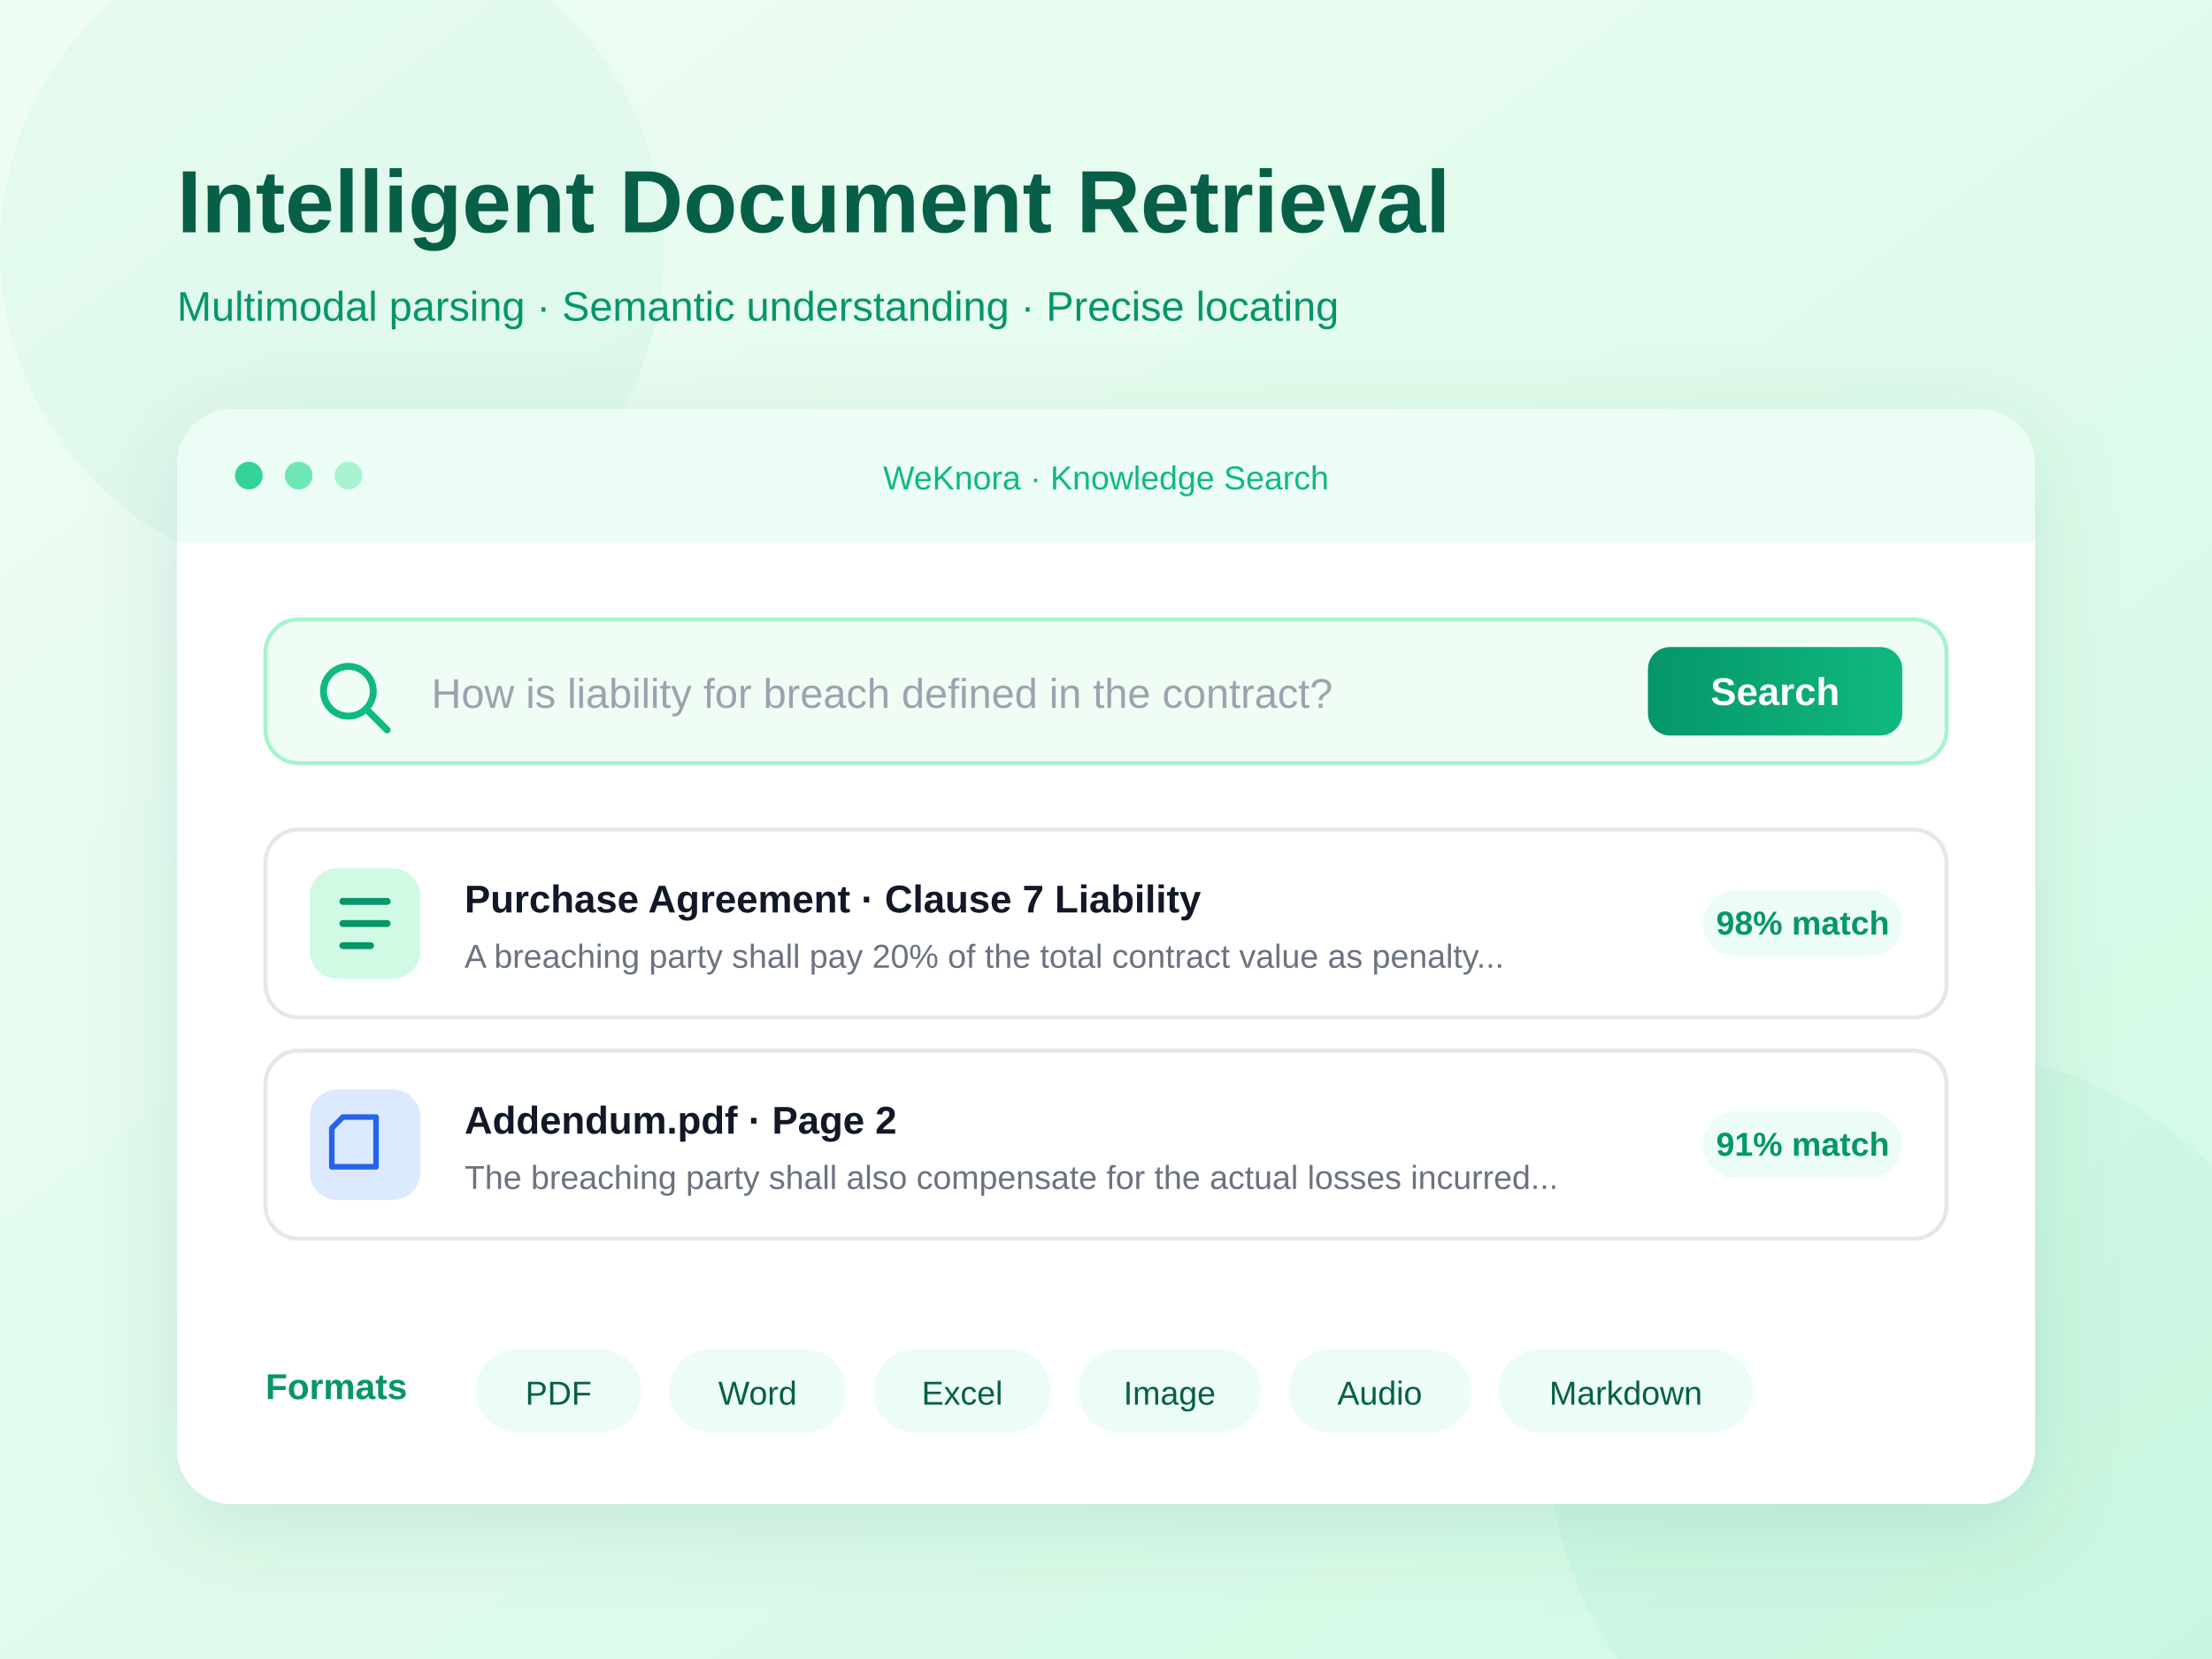
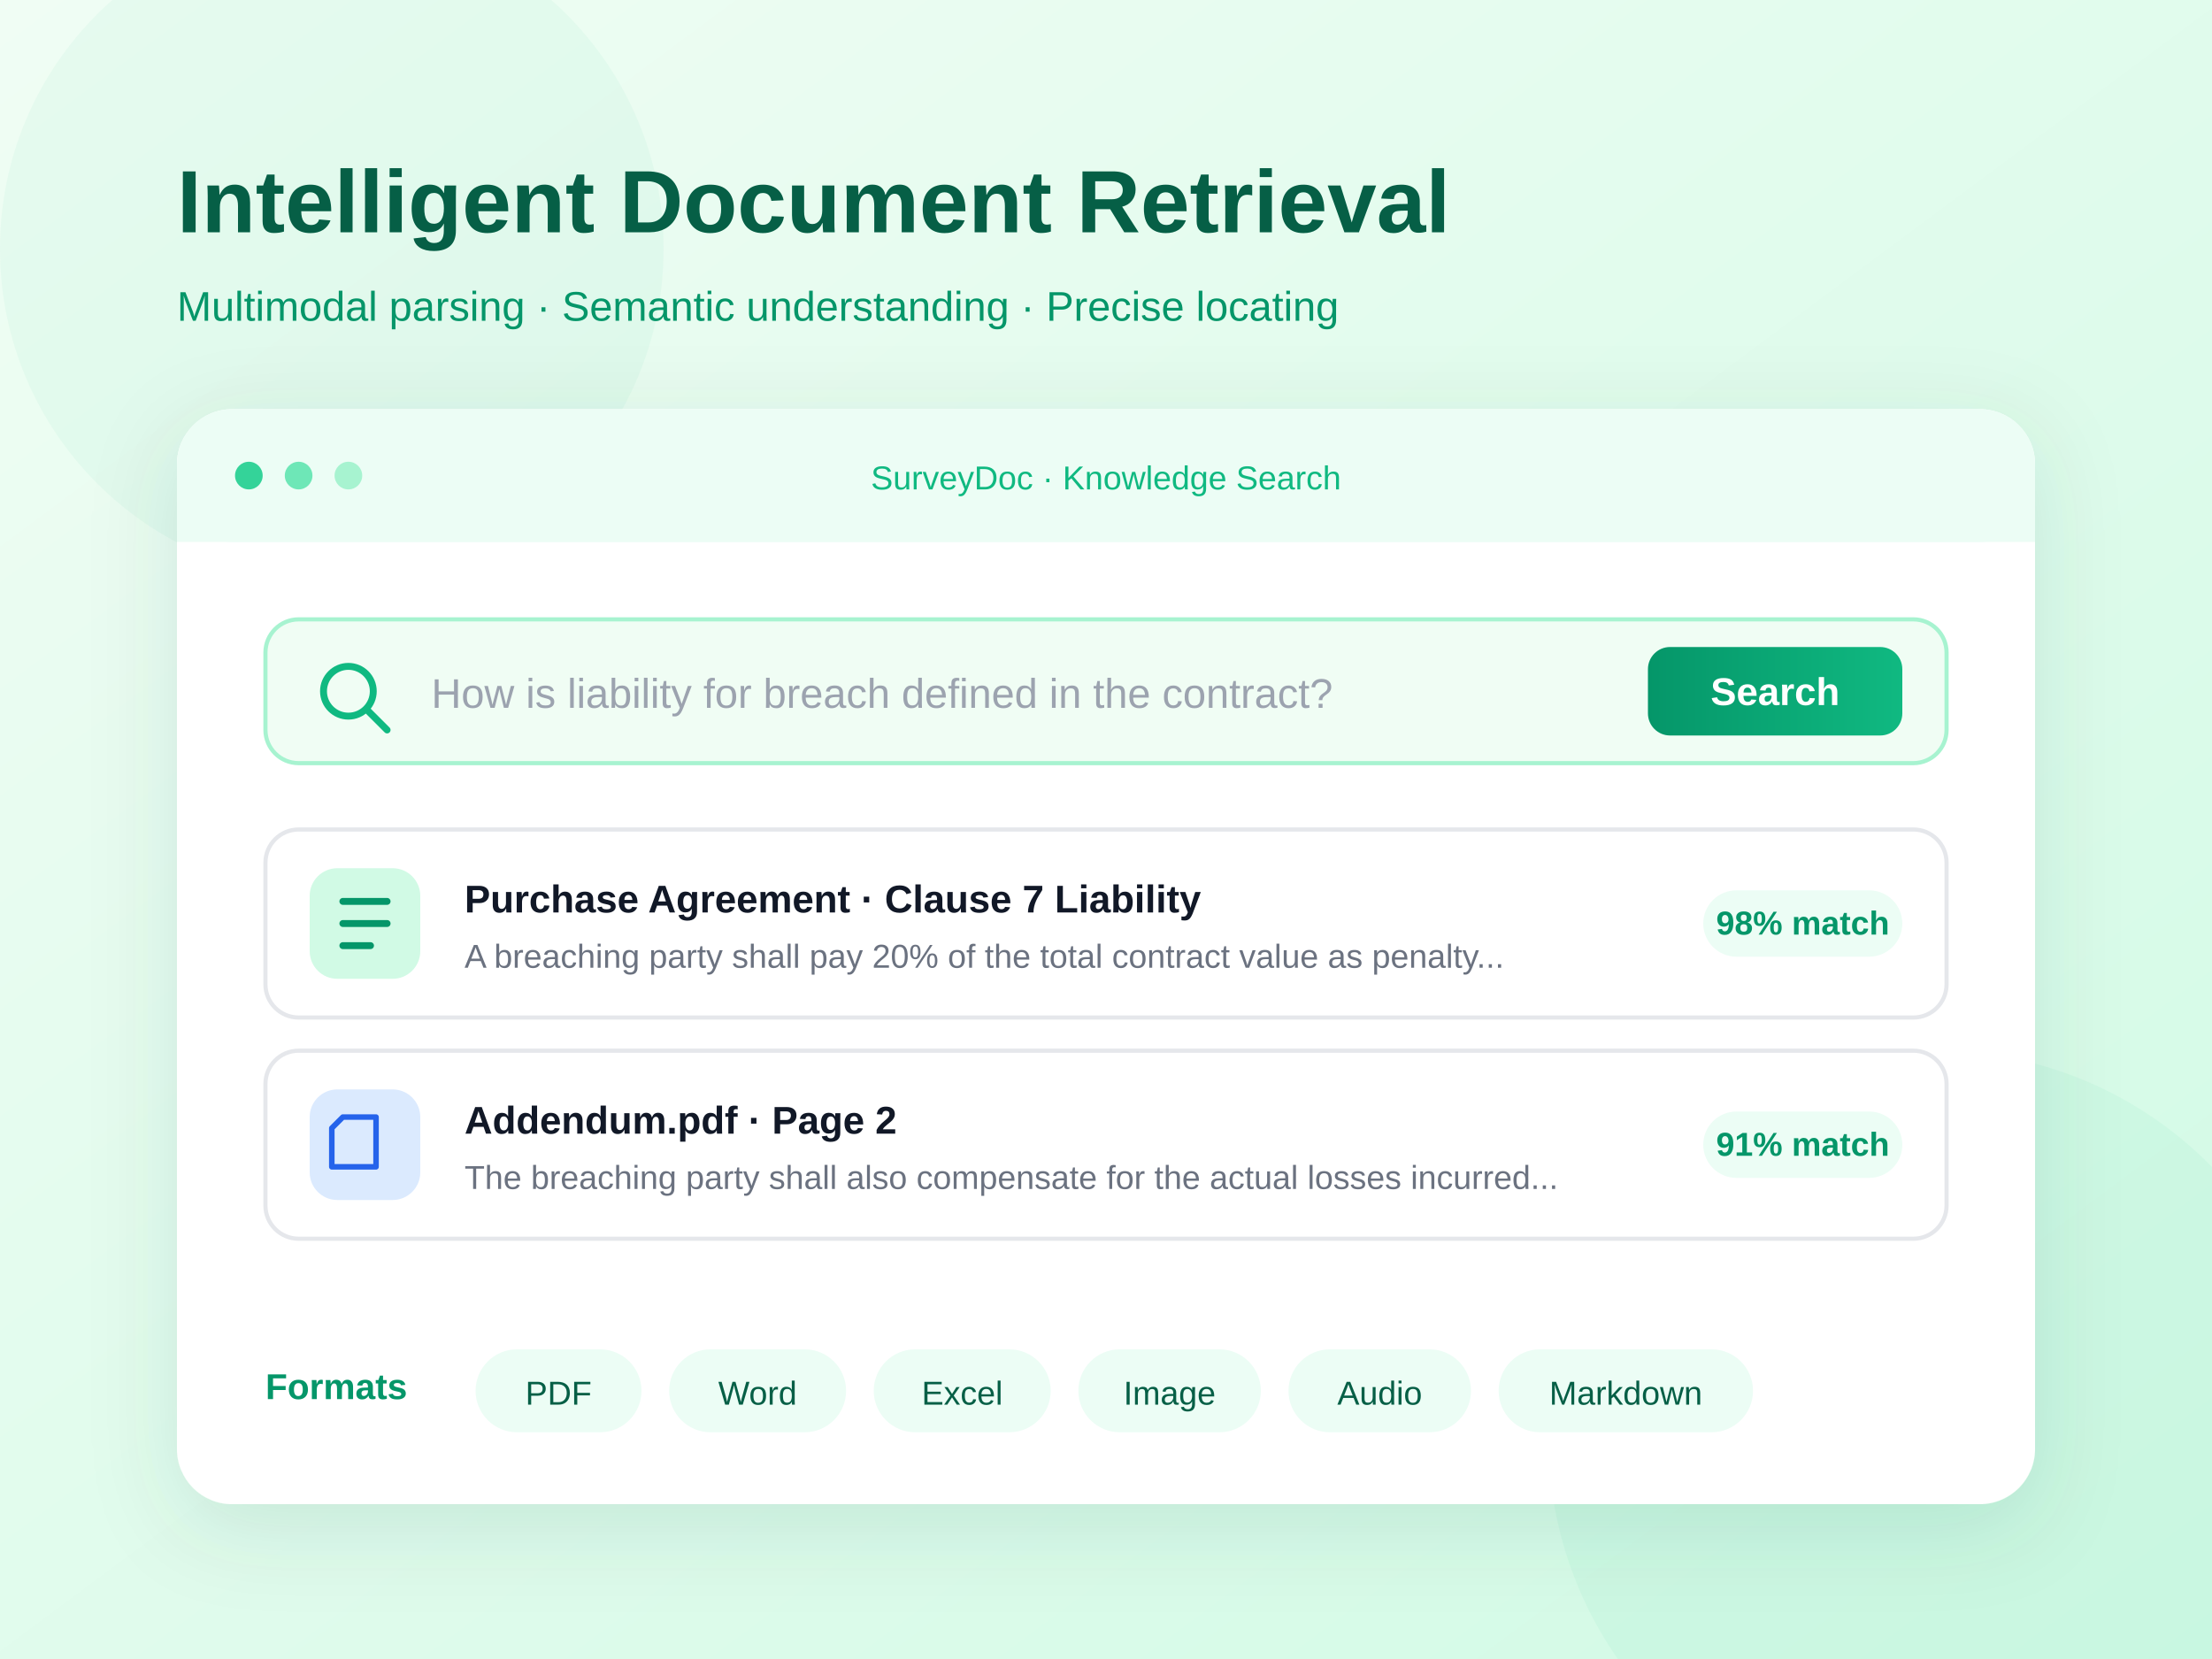
<svg xmlns="http://www.w3.org/2000/svg" viewBox="0 0 800 600">
  <defs>
    <linearGradient id="bg1" x1="0%" y1="0%" x2="100%" y2="100%">
      <stop offset="0%" stop-color="#F0FDF4" />
      <stop offset="100%" stop-color="#D1FAE5" />
    </linearGradient>
    <linearGradient id="brand1" x1="0%" y1="0%" x2="100%" y2="0%">
      <stop offset="0%" stop-color="#059669" />
      <stop offset="100%" stop-color="#10B981" />
    </linearGradient>
    <filter id="soft1" x="-20%" y="-20%" width="140%" height="140%">
      <feDropShadow dx="0" dy="8" stdDeviation="16" flood-color="#065F46" flood-opacity="0.12" />
    </filter>
  </defs>
  <rect width="800" height="600" fill="url(#bg1)" />
  <circle cx="120" cy="90" r="120" fill="#10B981" opacity="0.05" />
  <circle cx="700" cy="520" r="140" fill="#34D399" opacity="0.06" />
  <text x="64" y="84" font-family="Arial, sans-serif" font-size="32" font-weight="700" fill="#065F46">Intelligent Document Retrieval</text>
  <text x="64" y="116" font-family="Arial, sans-serif" font-size="15" fill="#059669">Multimodal parsing · Semantic understanding · Precise locating</text>
  <g filter="url(#soft1)">
    <rect x="64" y="148" width="672" height="396" rx="20" fill="#FFFFFF" />
  </g>
  <rect x="64" y="148" width="672" height="48" rx="20" fill="#ECFDF5" />
  <rect x="64" y="176" width="672" height="20" fill="#ECFDF5" />
  <circle cx="90" cy="172" r="5" fill="#34D399" />
  <circle cx="108" cy="172" r="5" fill="#6EE7B7" />
  <circle cx="126" cy="172" r="5" fill="#A7F3D0" />
-   <text x="400" y="177" font-family="Arial, sans-serif" font-size="12" fill="#10B981" text-anchor="middle">WeKnora · Knowledge Search</text>
+   <text x="400" y="177" font-family="Arial, sans-serif" font-size="12" fill="#10B981" text-anchor="middle">SurveyDoc · Knowledge Search</text>
  <g transform="translate(96, 224)">
    <rect width="608" height="52" rx="12" fill="#F0FDF4" stroke="#A7F3D0" stroke-width="1.5" />
    <circle cx="30" cy="26" r="9" fill="none" stroke="#10B981" stroke-width="2.5" />
    <line x1="37" y1="33" x2="44" y2="40" stroke="#10B981" stroke-width="2.5" stroke-linecap="round" />
    <text x="60" y="32" font-family="Arial, sans-serif" font-size="15" fill="#9CA3AF">How is liability for breach defined in the contract?</text>
    <rect x="500" y="10" width="92" height="32" rx="8" fill="url(#brand1)" />
    <text x="546" y="31" font-family="Arial, sans-serif" font-size="14" font-weight="600" fill="#FFFFFF" text-anchor="middle">Search</text>
  </g>
  <g transform="translate(96, 300)">
    <rect width="608" height="68" rx="12" fill="#FFFFFF" stroke="#E5E7EB" stroke-width="1.5" />
    <rect x="16" y="14" width="40" height="40" rx="10" fill="#D1FAE5" />
    <path d="M28 26 H44 M28 34 H44 M28 42 H38" stroke="#059669" stroke-width="2.5" stroke-linecap="round" />
    <text x="72" y="30" font-family="Arial, sans-serif" font-size="14" font-weight="600" fill="#111827">Purchase Agreement · Clause 7 Liability</text>
    <text x="72" y="50" font-family="Arial, sans-serif" font-size="12" fill="#6B7280">A breaching party shall pay 20% of the total contract value as penalty...</text>
    <rect x="520" y="22" width="72" height="24" rx="12" fill="#ECFDF5" />
    <text x="556" y="38" font-family="Arial, sans-serif" font-size="12" font-weight="600" fill="#059669" text-anchor="middle">98% match</text>
  </g>
  <g transform="translate(96, 380)">
    <rect width="608" height="68" rx="12" fill="#FFFFFF" stroke="#E5E7EB" stroke-width="1.5" />
    <rect x="16" y="14" width="40" height="40" rx="10" fill="#DBEAFE" />
    <path d="M28 24 h12 v18 h-16 v-14 z" fill="none" stroke="#2563EB" stroke-width="2" stroke-linejoin="round" />
    <text x="72" y="30" font-family="Arial, sans-serif" font-size="14" font-weight="600" fill="#111827">Addendum.pdf · Page 2</text>
    <text x="72" y="50" font-family="Arial, sans-serif" font-size="12" fill="#6B7280">The breaching party shall also compensate for the actual losses incurred...</text>
    <rect x="520" y="22" width="72" height="24" rx="12" fill="#ECFDF5" />
    <text x="556" y="38" font-family="Arial, sans-serif" font-size="12" font-weight="600" fill="#059669" text-anchor="middle">91% match</text>
  </g>
  <g transform="translate(96, 472)">
    <text x="0" y="34" font-family="Arial, sans-serif" font-size="13" font-weight="600" fill="#059669">Formats</text>
    <g font-family="Arial, sans-serif" font-size="12" fill="#065F46" text-anchor="middle">
      <rect x="76" y="16" width="60" height="30" rx="15" fill="#ECFDF5" />
      <text x="106" y="36">PDF</text>
      <rect x="146" y="16" width="64" height="30" rx="15" fill="#ECFDF5" />
      <text x="178" y="36">Word</text>
      <rect x="220" y="16" width="64" height="30" rx="15" fill="#ECFDF5" />
      <text x="252" y="36">Excel</text>
      <rect x="294" y="16" width="66" height="30" rx="15" fill="#ECFDF5" />
      <text x="327" y="36">Image</text>
      <rect x="370" y="16" width="66" height="30" rx="15" fill="#ECFDF5" />
      <text x="403" y="36">Audio</text>
      <rect x="446" y="16" width="92" height="30" rx="15" fill="#ECFDF5" />
      <text x="492" y="36">Markdown</text>
    </g>
  </g>
</svg>
